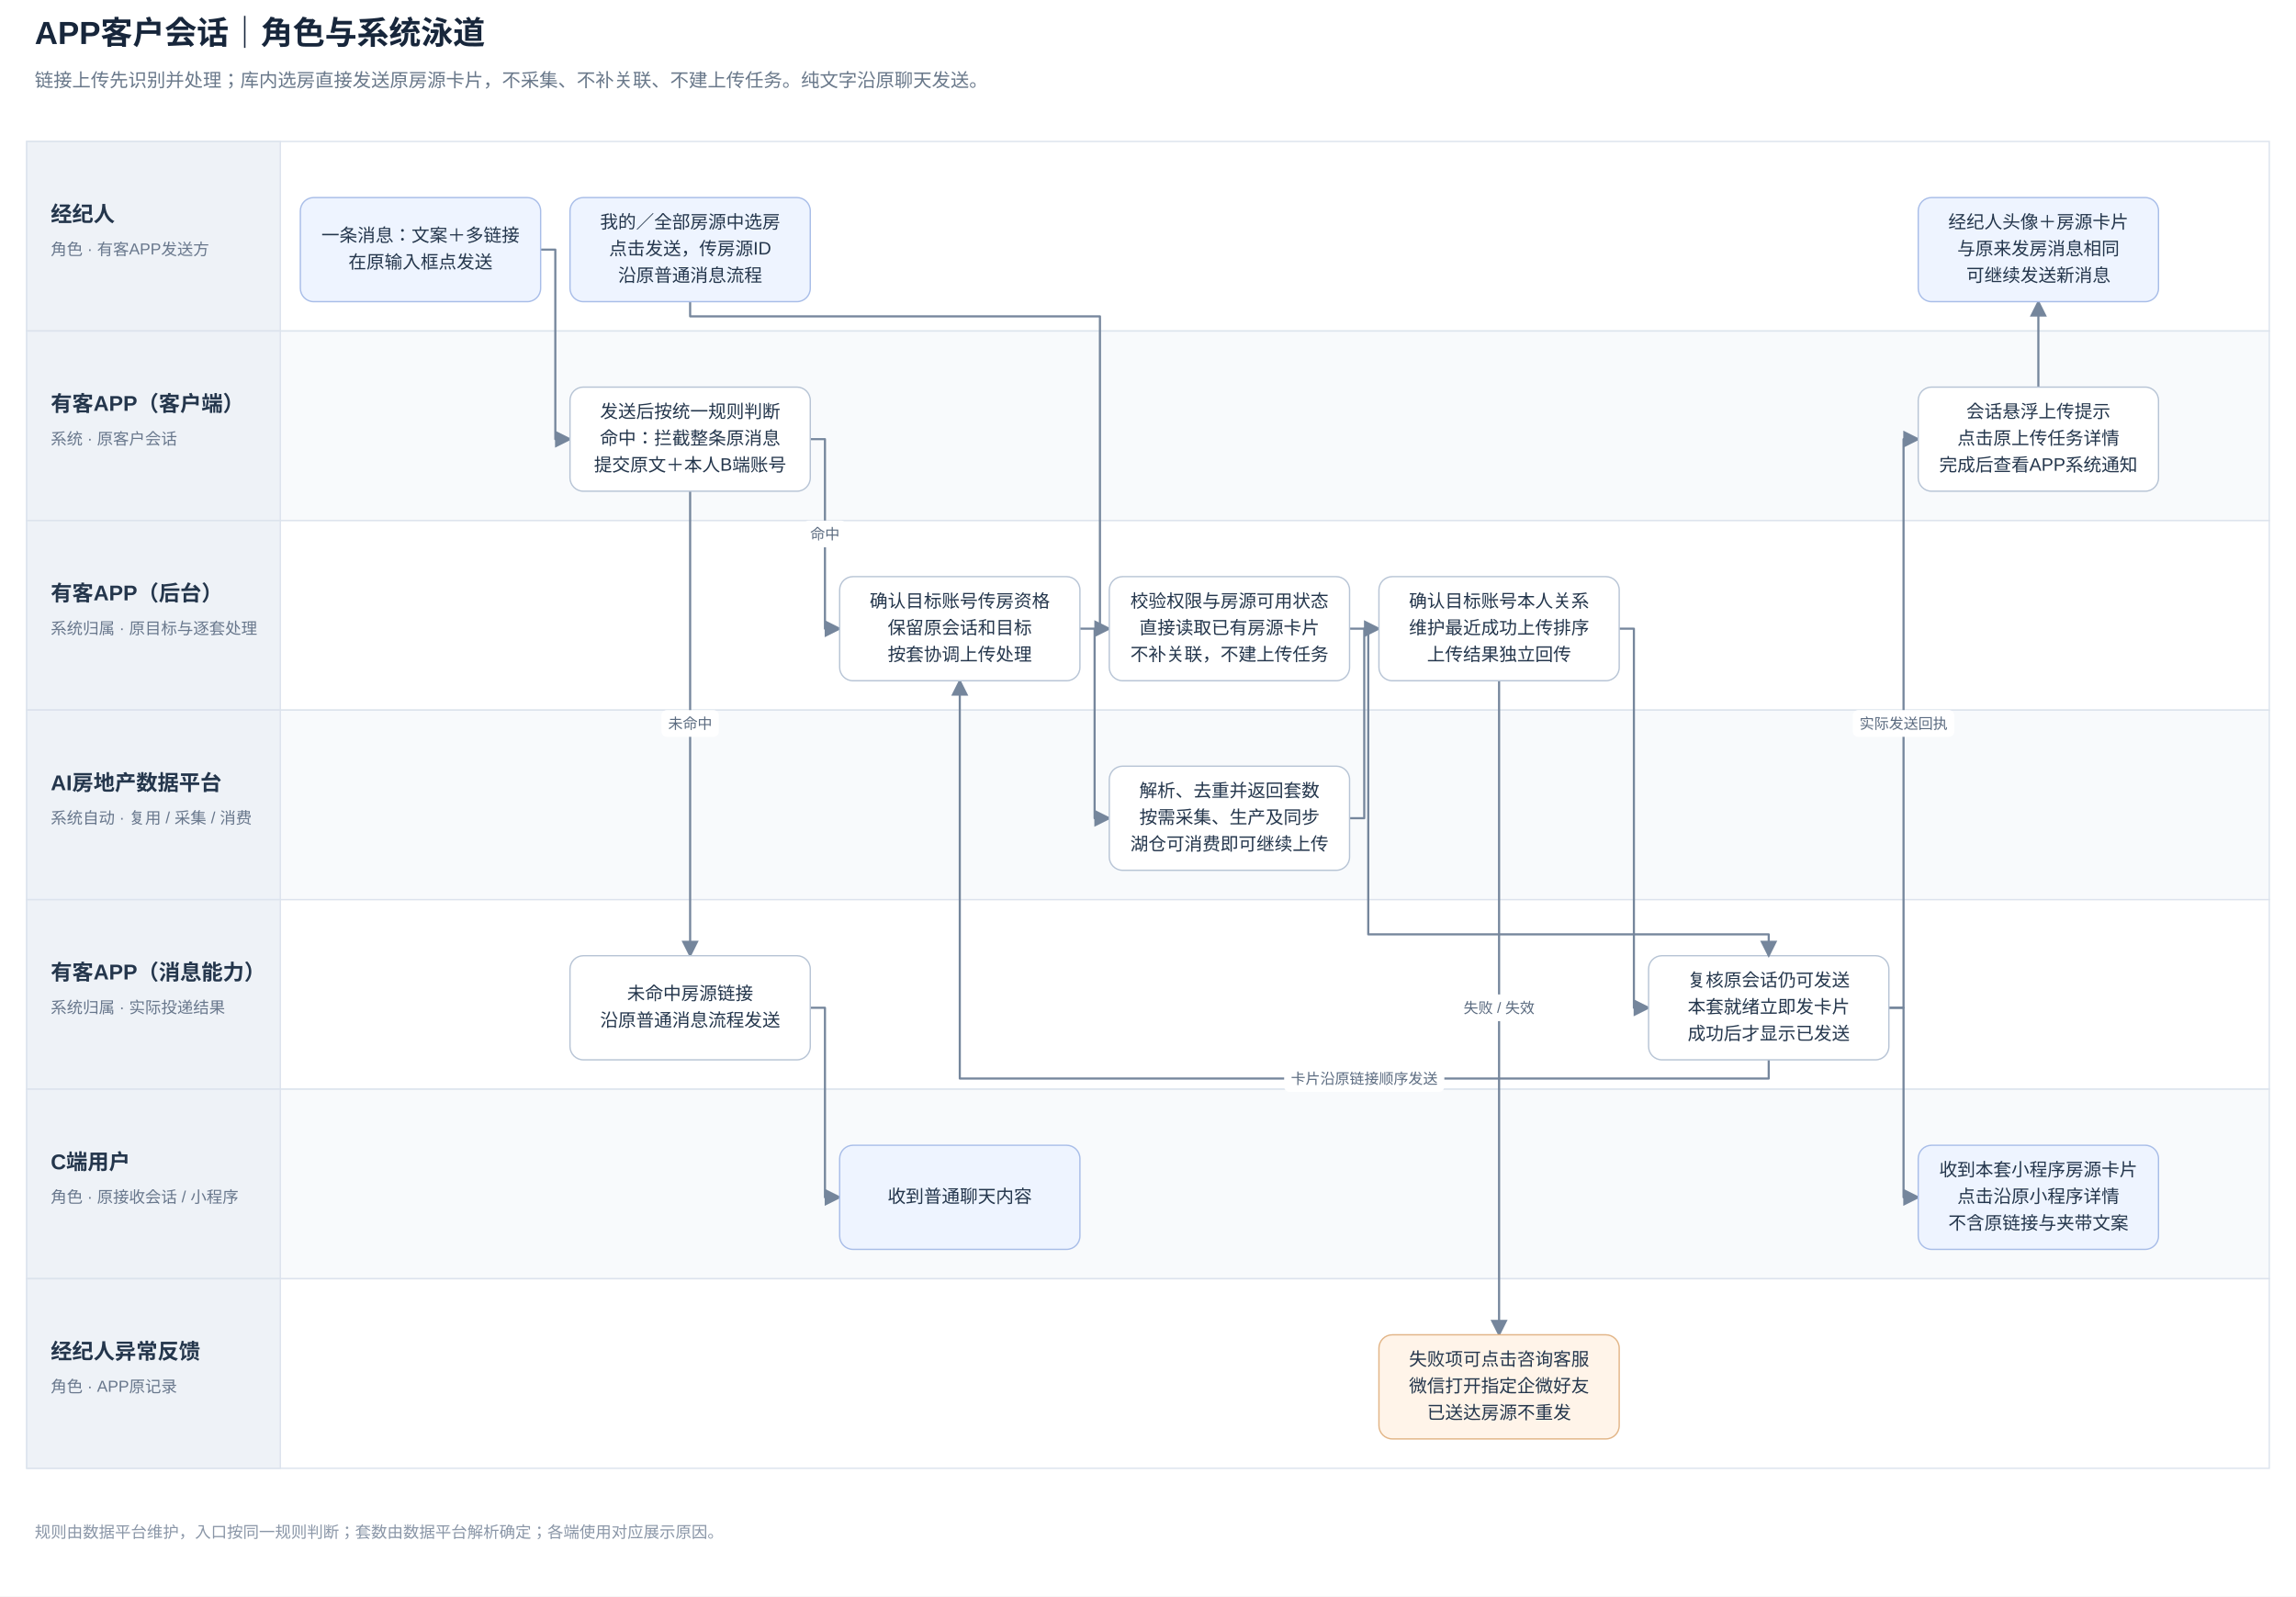
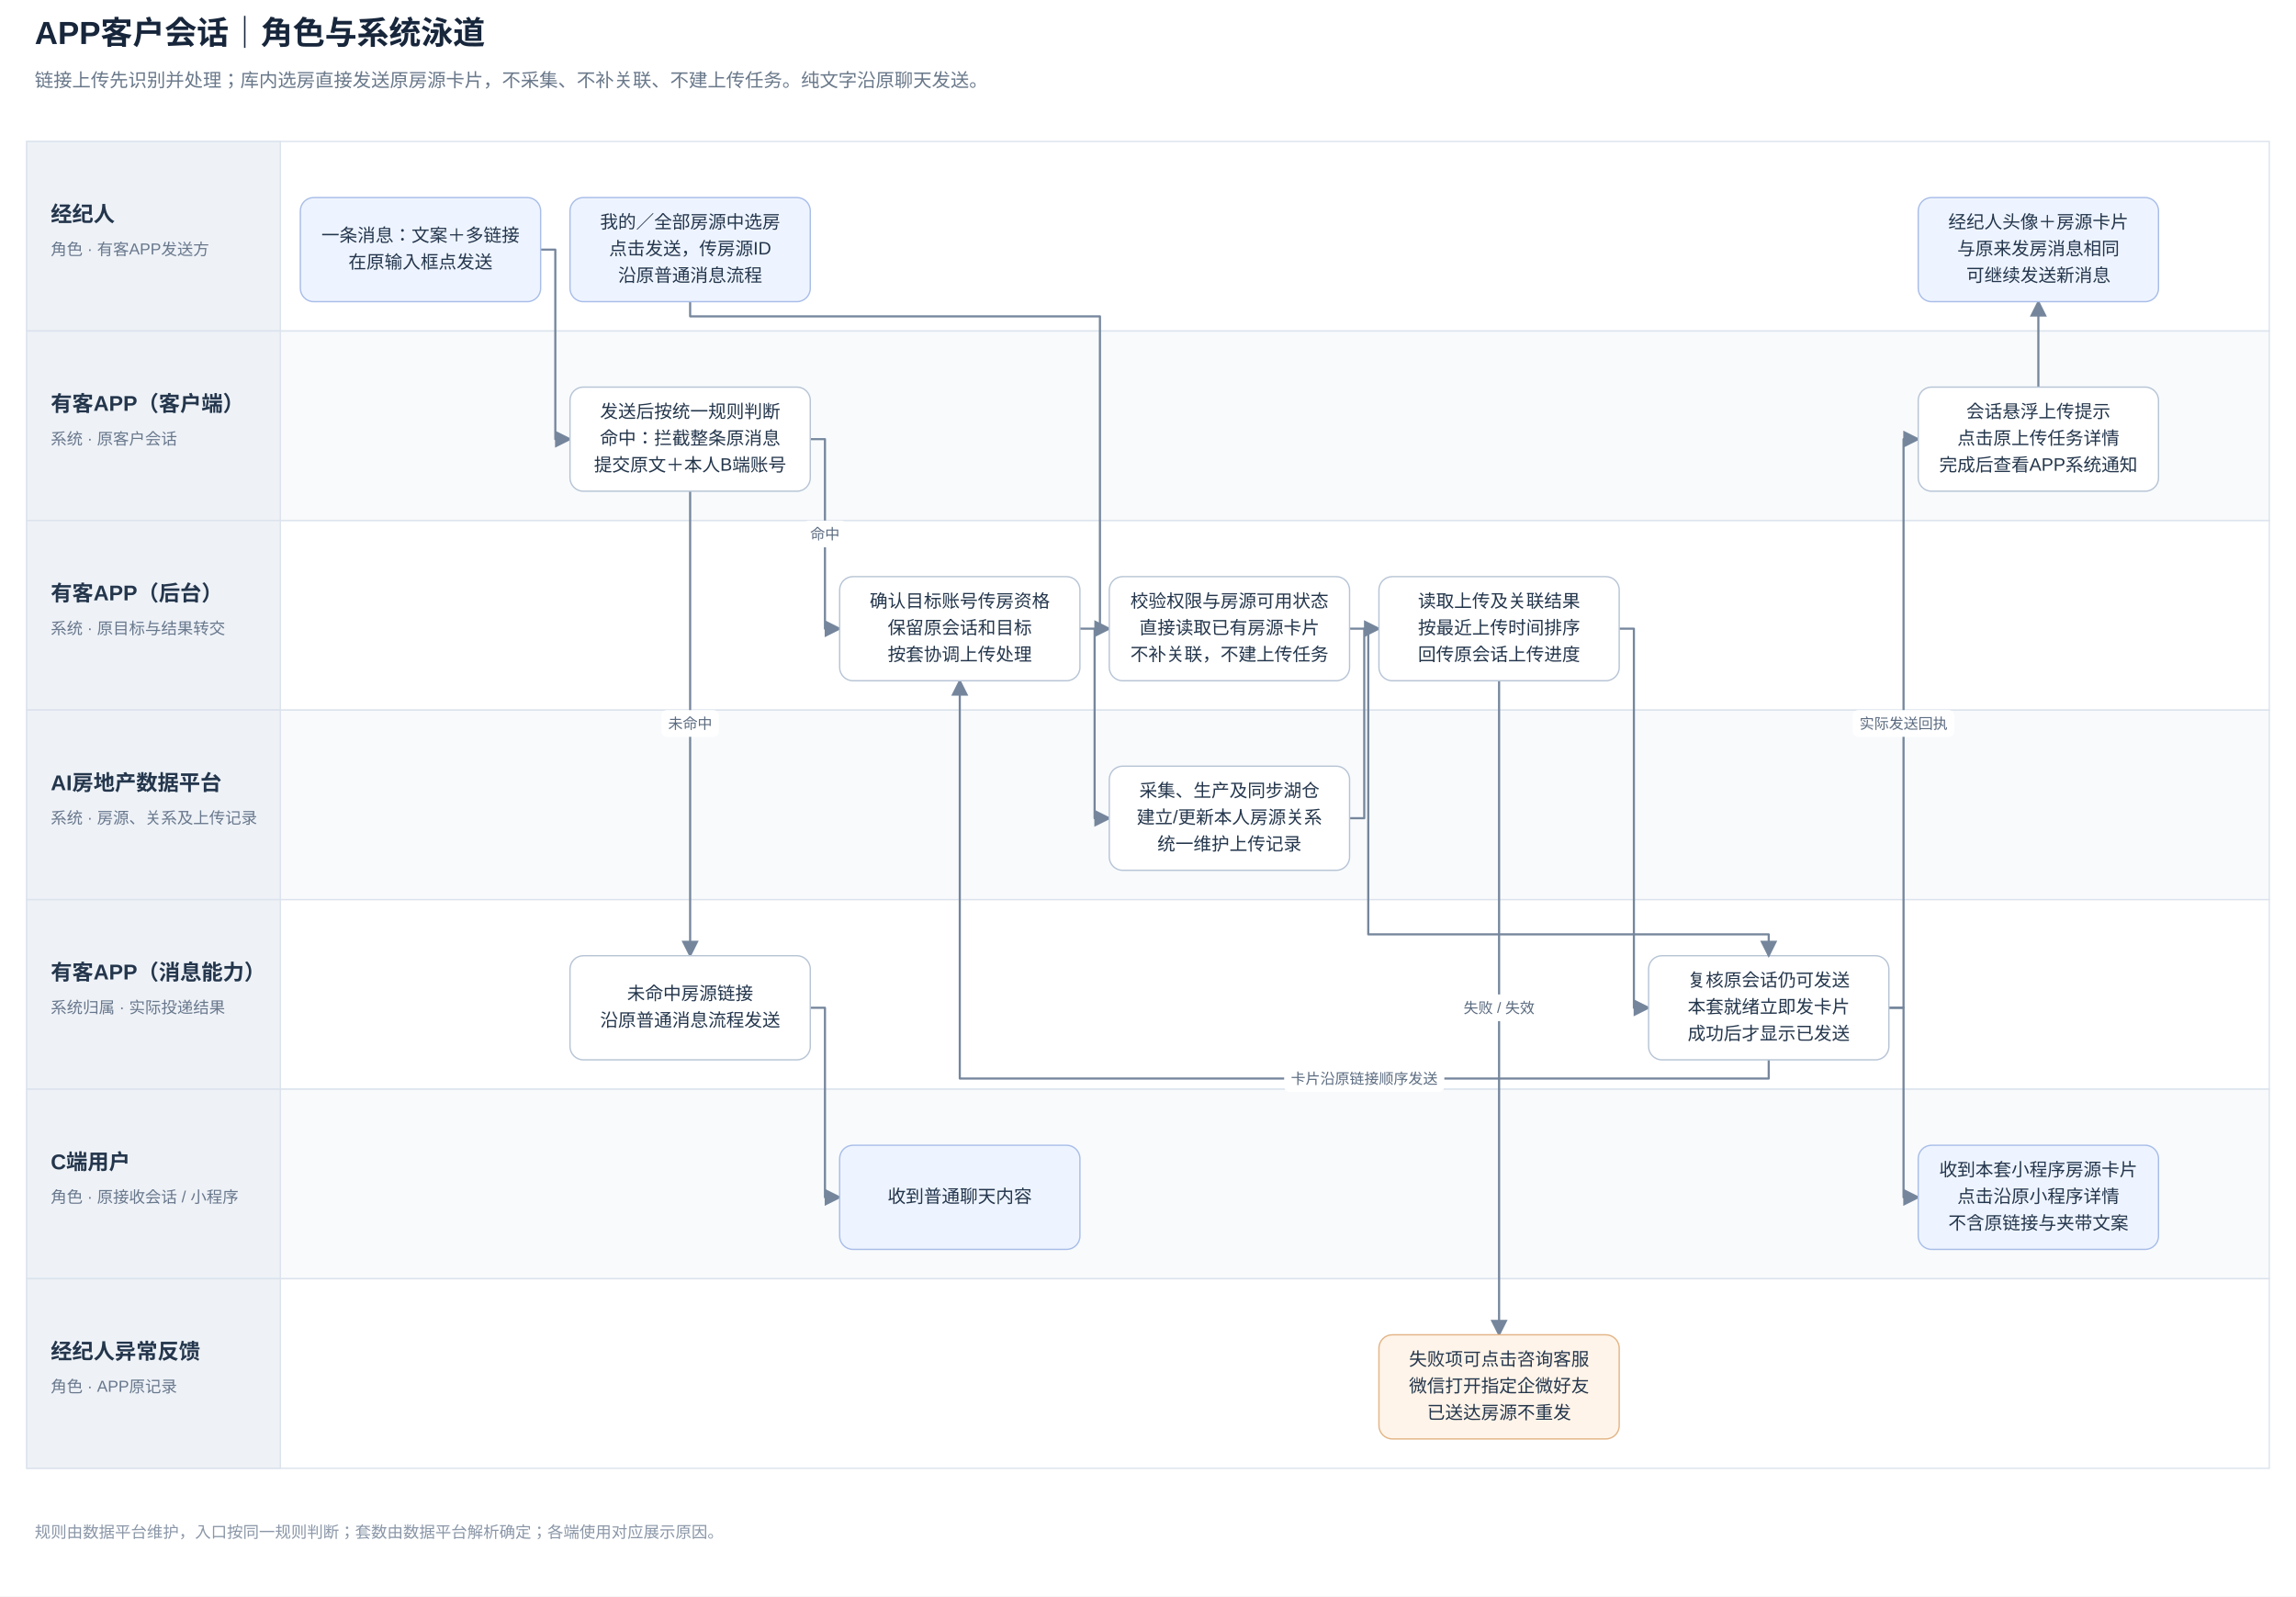
<svg xmlns="http://www.w3.org/2000/svg" style="font-family:PingFang SC,Microsoft YaHei,Arial,sans-serif" width="1720" height="1196" viewBox="0 0 1720 1196">
  <defs>
    <marker id="arrow-app-chat" markerWidth="8" markerHeight="8" refX="7" refY="4" orient="auto">
      <path d="M0,0 L8,4 L0,8 Z" fill="#75869c" />
    </marker>
  </defs>
  <rect width="100%" height="100%" fill="#fff" />
  <text x="26" y="33" font-size="24" font-weight="650" fill="#17263b">APP客户会话｜角色与系统泳道</text>
  <text x="26" y="65" font-size="14" fill="#69788a">链接上传先识别并处理；库内选房直接发送原房源卡片，不采集、不补关联、不建上传任务。纯文字沿原聊天发送。</text>
  <rect x="20" y="106" width="1680" height="142" fill="#ffffff" stroke="#dce3ed" />
  <rect x="20" y="106" width="190" height="142" fill="#eef2f7" stroke="#dce3ed" />
  <text x="38" y="166" font-size="16" font-weight="650" fill="#24364c">经纪人</text>
  <text x="38" y="191" font-size="12" font-weight="400" fill="#68778c">角色 · 有客APP发送方</text>
  <rect x="20" y="248" width="1680" height="142" fill="#f8fafc" stroke="#dce3ed" />
  <rect x="20" y="248" width="190" height="142" fill="#eef2f7" stroke="#dce3ed" />
  <text x="38" y="308" font-size="16" font-weight="650" fill="#24364c">有客APP（客户端）</text>
  <text x="38" y="333" font-size="12" font-weight="400" fill="#68778c">系统 · 原客户会话</text>
  <rect x="20" y="390" width="1680" height="142" fill="#ffffff" stroke="#dce3ed" />
  <rect x="20" y="390" width="190" height="142" fill="#eef2f7" stroke="#dce3ed" />
  <text x="38" y="450" font-size="16" font-weight="650" fill="#24364c">有客APP（后台）</text>
-   <text x="38" y="475" font-size="12" font-weight="400" fill="#68778c">系统归属 · 原目标与逐套处理</text>
+   <text x="38" y="475" font-size="12" font-weight="400" fill="#68778c">系统 · 原目标与结果转交</text>
  <rect x="20" y="532" width="1680" height="142" fill="#f8fafc" stroke="#dce3ed" />
  <rect x="20" y="532" width="190" height="142" fill="#eef2f7" stroke="#dce3ed" />
  <text x="38" y="592" font-size="16" font-weight="650" fill="#24364c">AI房地产数据平台</text>
-   <text x="38" y="617" font-size="12" font-weight="400" fill="#68778c">系统自动 · 复用 / 采集 / 消费</text>
+   <text x="38" y="617" font-size="12" font-weight="400" fill="#68778c">系统 · 房源、关系及上传记录</text>
  <rect x="20" y="674" width="1680" height="142" fill="#ffffff" stroke="#dce3ed" />
  <rect x="20" y="674" width="190" height="142" fill="#eef2f7" stroke="#dce3ed" />
  <text x="38" y="734" font-size="16" font-weight="650" fill="#24364c">有客APP（消息能力）</text>
  <text x="38" y="759" font-size="12" font-weight="400" fill="#68778c">系统归属 · 实际投递结果</text>
  <rect x="20" y="816" width="1680" height="142" fill="#f8fafc" stroke="#dce3ed" />
  <rect x="20" y="816" width="190" height="142" fill="#eef2f7" stroke="#dce3ed" />
  <text x="38" y="876" font-size="16" font-weight="650" fill="#24364c">C端用户</text>
  <text x="38" y="901" font-size="12" font-weight="400" fill="#68778c">角色 · 原接收会话 / 小程序</text>
  <rect x="20" y="958" width="1680" height="142" fill="#ffffff" stroke="#dce3ed" />
  <rect x="20" y="958" width="190" height="142" fill="#eef2f7" stroke="#dce3ed" />
  <text x="38" y="1018" font-size="16" font-weight="650" fill="#24364c">经纪人异常反馈</text>
  <text x="38" y="1043" font-size="12" font-weight="400" fill="#68778c">角色 · APP原记录</text>
  <polyline points="405,187 416,187 416,329 427,329" fill="none" stroke="#75869c" stroke-width="1.6" stroke-linejoin="round" marker-end="url(#arrow-app-chat)" />
  <polyline points="607,329 618,329 618,471 629,471" fill="none" stroke="#75869c" stroke-width="1.6" stroke-linejoin="round" marker-end="url(#arrow-app-chat)" />
  <rect x="602" y="390" width="32" height="20" rx="4" fill="#fff" />
  <text x="618" y="404" text-anchor="middle" font-size="11" fill="#5b6b80">命中</text>
  <polyline points="809,471 820,471 820,613 831,613" fill="none" stroke="#75869c" stroke-width="1.6" stroke-linejoin="round" marker-end="url(#arrow-app-chat)" />
  <polyline points="1011,613 1022,613 1022,471 1033,471" fill="none" stroke="#75869c" stroke-width="1.6" stroke-linejoin="round" marker-end="url(#arrow-app-chat)" />
  <polyline points="1213,471 1224,471 1224,755 1235,755" fill="none" stroke="#75869c" stroke-width="1.6" stroke-linejoin="round" marker-end="url(#arrow-app-chat)" />
  <polyline points="1415,755 1426,755 1426,897 1437,897" fill="none" stroke="#75869c" stroke-width="1.6" stroke-linejoin="round" marker-end="url(#arrow-app-chat)" />
  <polyline points="1415,755 1426,755 1426,329 1437,329" fill="none" stroke="#75869c" stroke-width="1.6" stroke-linejoin="round" marker-end="url(#arrow-app-chat)" />
  <rect x="1388" y="532" width="76" height="20" rx="4" fill="#fff" />
  <text x="1426" y="546" text-anchor="middle" font-size="11" fill="#5b6b80">实际发送回执</text>
  <polyline points="1527,290 1527,226" fill="none" stroke="#75869c" stroke-width="1.6" stroke-linejoin="round" marker-end="url(#arrow-app-chat)" />
  <polyline points="517,368 517,716" fill="none" stroke="#75869c" stroke-width="1.6" stroke-linejoin="round" marker-end="url(#arrow-app-chat)" />
  <rect x="495.5" y="532" width="43" height="20" rx="4" fill="#fff" />
  <text x="517" y="546" text-anchor="middle" font-size="11" fill="#5b6b80">未命中</text>
  <polyline points="607,755 618,755 618,897 629,897" fill="none" stroke="#75869c" stroke-width="1.6" stroke-linejoin="round" marker-end="url(#arrow-app-chat)" />
  <polyline points="1123,510 1123,1000" fill="none" stroke="#75869c" stroke-width="1.6" stroke-linejoin="round" marker-end="url(#arrow-app-chat)" />
  <rect x="1079.5" y="745" width="87" height="20" rx="4" fill="#fff" />
  <text x="1123" y="759" text-anchor="middle" font-size="11" fill="#5b6b80">失败 / 失效</text>
  <polyline points="1325,794 1325,808 719,808 719,528 719,510" fill="none" stroke="#75869c" stroke-width="1.6" stroke-linejoin="round" marker-end="url(#arrow-app-chat)" />
  <rect x="962" y="798" width="120" height="20" rx="4" fill="#fff" />
  <text x="1022" y="812" text-anchor="middle" font-size="11" fill="#5b6b80">卡片沿原链接顺序发送</text>
  <rect x="225" y="148" width="180" height="78" rx="10" fill="#eef4ff" stroke="#a8bde8" />
  <text x="315" y="181" text-anchor="middle" font-size="13.5" fill="#24364c">一条消息：文案＋多链接</text>
  <text x="315" y="201" text-anchor="middle" font-size="13.5" fill="#24364c">在原输入框点发送</text>
  <rect x="427" y="290" width="180" height="78" rx="10" fill="#fff" stroke="#b7c4d5" />
  <text x="517" y="313" text-anchor="middle" font-size="13.5" fill="#24364c">发送后按统一规则判断</text>
  <text x="517" y="333" text-anchor="middle" font-size="13.5" fill="#24364c">命中：拦截整条原消息</text>
  <text x="517" y="353" text-anchor="middle" font-size="13.5" fill="#24364c">提交原文＋本人B端账号</text>
  <rect x="629" y="432" width="180" height="78" rx="10" fill="#fff" stroke="#b7c4d5" />
  <text x="719" y="455" text-anchor="middle" font-size="13.5" fill="#24364c">确认目标账号传房资格</text>
  <text x="719" y="475" text-anchor="middle" font-size="13.5" fill="#24364c">保留原会话和目标</text>
  <text x="719" y="495" text-anchor="middle" font-size="13.5" fill="#24364c">按套协调上传处理</text>
  <rect x="831" y="574" width="180" height="78" rx="10" fill="#fff" stroke="#b7c4d5" />
-   <text x="921" y="597" text-anchor="middle" font-size="13.5" fill="#24364c">解析、去重并返回套数</text>
-   <text x="921" y="617" text-anchor="middle" font-size="13.5" fill="#24364c">按需采集、生产及同步</text>
-   <text x="921" y="637" text-anchor="middle" font-size="13.5" fill="#24364c">湖仓可消费即可继续上传</text>
+   <text x="921" y="597" text-anchor="middle" font-size="13.5" fill="#24364c">采集、生产及同步湖仓</text>
+   <text x="921" y="617" text-anchor="middle" font-size="13.5" fill="#24364c">建立/更新本人房源关系</text>
+   <text x="921" y="637" text-anchor="middle" font-size="13.5" fill="#24364c">统一维护上传记录</text>
  <rect x="1033" y="432" width="180" height="78" rx="10" fill="#fff" stroke="#b7c4d5" />
-   <text x="1123" y="455" text-anchor="middle" font-size="13.5" fill="#24364c">确认目标账号本人关系</text>
-   <text x="1123" y="475" text-anchor="middle" font-size="13.5" fill="#24364c">维护最近成功上传排序</text>
-   <text x="1123" y="495" text-anchor="middle" font-size="13.5" fill="#24364c">上传结果独立回传</text>
+   <text x="1123" y="455" text-anchor="middle" font-size="13.5" fill="#24364c">读取上传及关联结果</text>
+   <text x="1123" y="475" text-anchor="middle" font-size="13.5" fill="#24364c">按最近上传时间排序</text>
+   <text x="1123" y="495" text-anchor="middle" font-size="13.5" fill="#24364c">回传原会话上传进度</text>
  <rect x="1235" y="716" width="180" height="78" rx="10" fill="#fff" stroke="#b7c4d5" />
  <text x="1325" y="739" text-anchor="middle" font-size="13.5" fill="#24364c">复核原会话仍可发送</text>
  <text x="1325" y="759" text-anchor="middle" font-size="13.5" fill="#24364c">本套就绪立即发卡片</text>
  <text x="1325" y="779" text-anchor="middle" font-size="13.5" fill="#24364c">成功后才显示已发送</text>
  <rect x="1437" y="858" width="180" height="78" rx="10" fill="#eef4ff" stroke="#a8bde8" />
  <text x="1527" y="881" text-anchor="middle" font-size="13.5" fill="#24364c">收到本套小程序房源卡片</text>
  <text x="1527" y="901" text-anchor="middle" font-size="13.5" fill="#24364c">点击沿原小程序详情</text>
  <text x="1527" y="921" text-anchor="middle" font-size="13.5" fill="#24364c">不含原链接与夹带文案</text>
  <rect x="1437" y="290" width="180" height="78" rx="10" fill="#fff" stroke="#b7c4d5" />
  <text x="1527" y="313" text-anchor="middle" font-size="13.5" fill="#24364c">会话悬浮上传提示</text>
  <text x="1527" y="333" text-anchor="middle" font-size="13.5" fill="#24364c">点击原上传任务详情</text>
  <text x="1527" y="353" text-anchor="middle" font-size="13.5" fill="#24364c">完成后查看APP系统通知</text>
  <rect x="1437" y="148" width="180" height="78" rx="10" fill="#eef4ff" stroke="#a8bde8" />
  <text x="1527" y="171" text-anchor="middle" font-size="13.5" fill="#24364c">经纪人头像＋房源卡片</text>
  <text x="1527" y="191" text-anchor="middle" font-size="13.5" fill="#24364c">与原来发房消息相同</text>
  <text x="1527" y="211" text-anchor="middle" font-size="13.5" fill="#24364c">可继续发送新消息</text>
  <rect x="427" y="716" width="180" height="78" rx="10" fill="#fff" stroke="#b7c4d5" />
  <text x="517" y="749" text-anchor="middle" font-size="13.5" fill="#24364c">未命中房源链接</text>
  <text x="517" y="769" text-anchor="middle" font-size="13.5" fill="#24364c">沿原普通消息流程发送</text>
  <rect x="629" y="858" width="180" height="78" rx="10" fill="#eef4ff" stroke="#a8bde8" />
  <text x="719" y="901" text-anchor="middle" font-size="13.5" fill="#24364c">收到普通聊天内容</text>
  <rect x="1033" y="1000" width="180" height="78" rx="10" fill="#fff4e9" stroke="#e2b587" />
  <text x="1123" y="1023" text-anchor="middle" font-size="13.5" fill="#24364c">失败项可点击咨询客服</text>
  <text x="1123" y="1043" text-anchor="middle" font-size="13.5" fill="#24364c">微信打开指定企微好友</text>
  <text x="1123" y="1063" text-anchor="middle" font-size="13.5" fill="#24364c">已送达房源不重发</text>
  <text x="26" y="1152" font-size="12" fill="#8a96a7">规则由数据平台维护，入口按同一规则判断；套数由数据平台解析确定；各端使用对应展示原因。</text>
  <polyline points="517,226 517,237 824,237 824,471 831,471" fill="none" stroke="#75869c" stroke-width="1.6" stroke-linejoin="round" marker-end="url(#arrow-app-chat)" />
  <polyline points="1011,471 1025,471 1025,700 1325,700 1325,716" fill="none" stroke="#75869c" stroke-width="1.6" stroke-linejoin="round" marker-end="url(#arrow-app-chat)" />
  <rect x="427" y="148" width="180" height="78" rx="10" fill="#eef4ff" stroke="#a8bde8" />
  <text x="517" y="171" text-anchor="middle" font-size="13.5" fill="#24364c">我的／全部房源中选房</text>
  <text x="517" y="191" text-anchor="middle" font-size="13.5" fill="#24364c">点击发送，传房源ID</text>
  <text x="517" y="211" text-anchor="middle" font-size="13.5" fill="#24364c">沿原普通消息流程</text>
  <rect x="831" y="432" width="180" height="78" rx="10" fill="#fff" stroke="#b7c4d5" />
  <text x="921" y="455" text-anchor="middle" font-size="13.5" fill="#24364c">校验权限与房源可用状态</text>
  <text x="921" y="475" text-anchor="middle" font-size="13.5" fill="#24364c">直接读取已有房源卡片</text>
  <text x="921" y="495" text-anchor="middle" font-size="13.5" fill="#24364c">不补关联，不建上传任务</text>
</svg>
